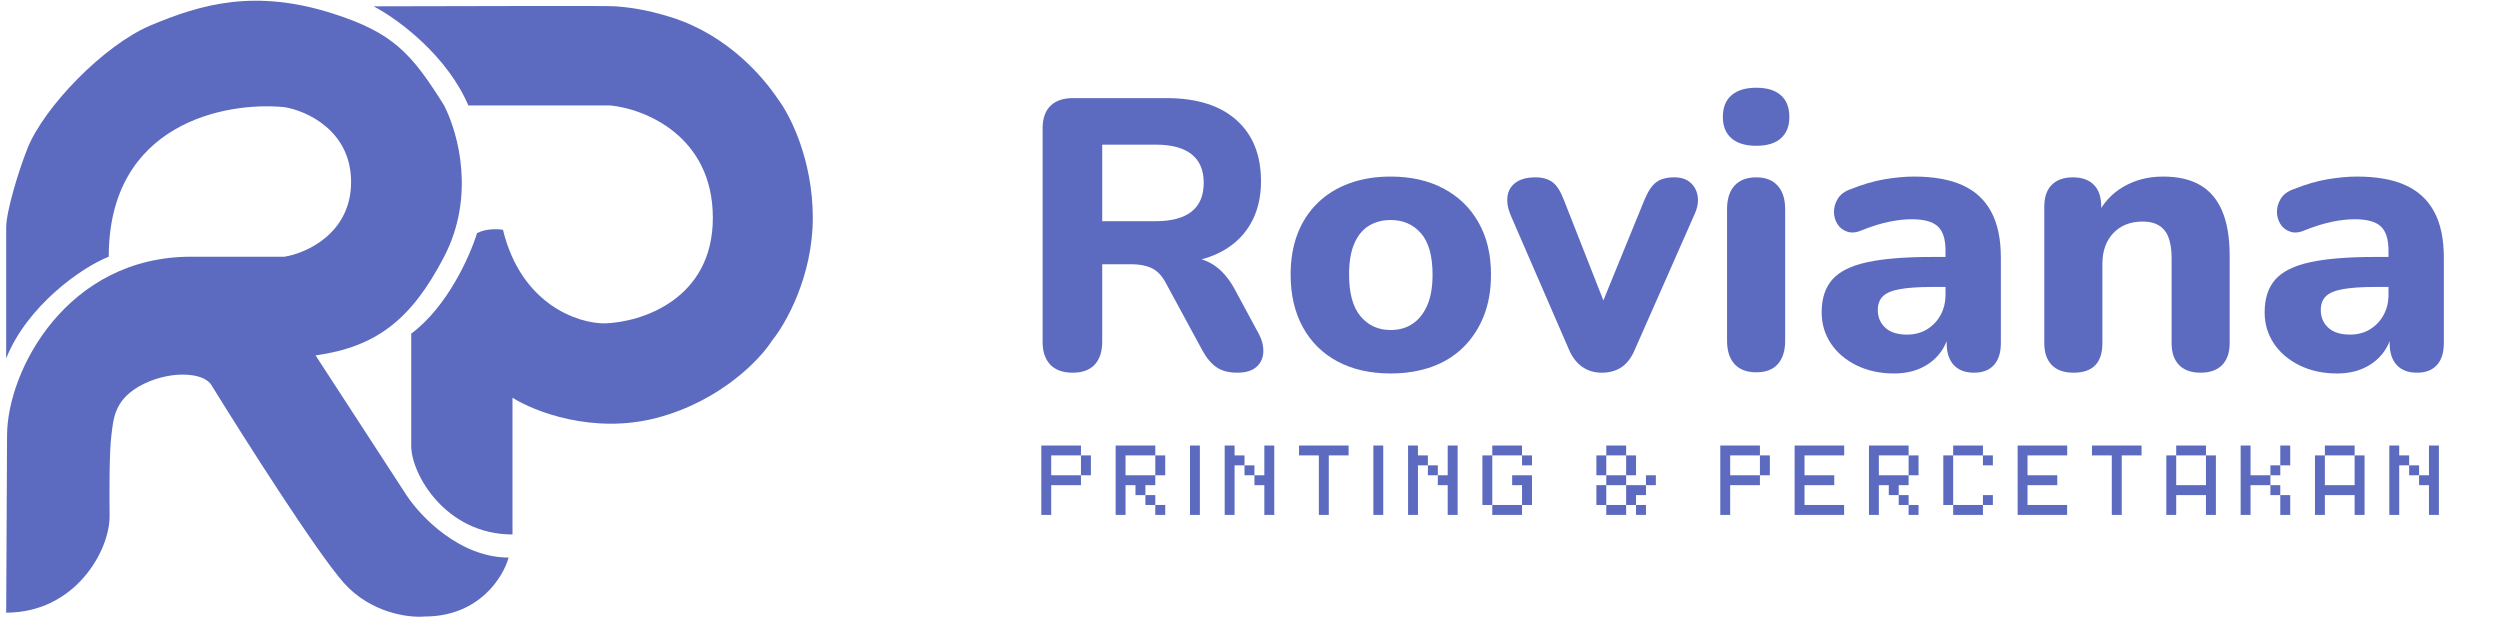
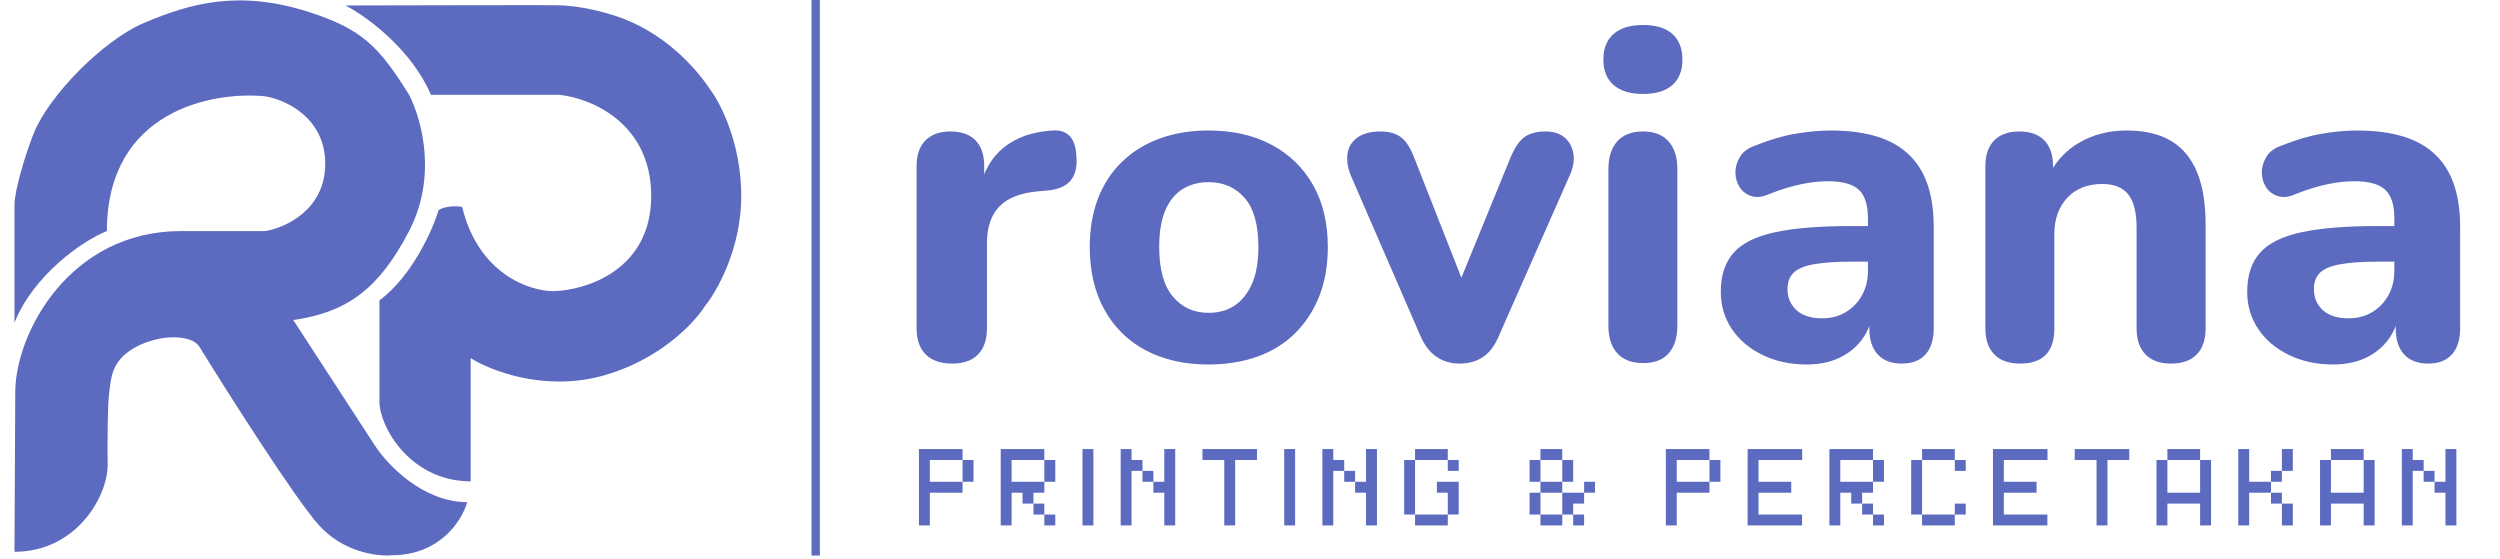
- <svg xmlns="http://www.w3.org/2000/svg" width="1080" zoomAndPan="magnify" viewBox="0 0 810 201" height="268" preserveAspectRatio="xMidYMid meet" version="1.2">
+ <svg xmlns="http://www.w3.org/2000/svg" width="1200" zoomAndPan="magnify" viewBox="0 0 900 201" height="268" preserveAspectRatio="xMidYMid meet" version="1.2">
  <defs>
-     <clipPath id="296f30d74f">
-       <path d="M 121 1 L 263.895 1 L 263.895 174 L 121 174 Z M 121 1 " />
+     <clipPath id="884f9cb2e8">
+       <path d="M 5.211 0 L 169 0 L 169 200 L 5.211 200 Z M 5.211 0 " />
    </clipPath>
-     <clipPath id="123cc7cc33">
-       <path d="M 2.004 0.074 L 165 0.074 L 165 199.867 L 2.004 199.867 Z M 2.004 0.074 " />
+     <clipPath id="c7d18b32d8">
+       <path d="M 564 33 L 564.996 33 L 564.996 34 L 564 34 Z M 564 33 " />
+     </clipPath>
+     <clipPath id="2e067a8fa8">
+       <rect x="0" width="565" y="0" height="42" />
+     </clipPath>
+     <clipPath id="5a11ac6135">
+       <rect x="0" width="579" y="0" height="189" />
+     </clipPath>
+     <clipPath id="8cc39f97e0">
+       <path d="M 292 0 L 296 0 L 296 200.004 L 292 200.004 Z M 292 0 " />
    </clipPath>
  </defs>
-   <g id="0113f88ab0">
-     <g clip-rule="nonzero" clip-path="url(#296f30d74f)">
-       <path style=" stroke:none;fill-rule:nonzero;fill:#5c6bc0;fill-opacity:1;" d="M 166.047 128.863 L 166.047 173.168 C 144.285 173.168 133.238 153.508 133.238 144.508 L 133.238 108.098 C 145.016 99.348 152.352 82.762 154.547 75.562 C 157.27 74.012 161.289 74.176 162.961 74.453 C 168.906 98.82 187.402 104.82 195.91 104.773 C 207.594 104.449 230.961 97.16 230.961 70.578 C 230.961 43.996 208.809 35.227 197.73 34.164 L 151.746 34.164 C 145.016 18.383 129.582 6.52 121.039 2.047 C 145.949 2.047 196.535 1.785 199.555 2.047 C 202.781 2.32 208.949 2.875 217.641 5.645 C 236.008 11.496 247.438 25.164 252.133 32.227 C 255.871 37.117 263.348 51.637 263.348 70.578 C 263.348 89.516 254.562 104.957 250.168 110.312 C 246.336 116.391 233.512 129.91 212.875 135.371 C 192.238 140.832 173.055 133.309 166.047 128.863 Z M 166.047 128.863 " />
+   <g id="7bb60ed4d8">
+     <path style=" stroke:none;fill-rule:nonzero;fill:#5c6bc0;fill-opacity:1;" d="M 169.441 128.93 L 169.441 173.281 C 147.656 173.281 136.598 153.602 136.598 144.59 L 136.598 108.137 C 148.387 99.379 155.734 82.773 157.934 75.566 C 160.656 74.012 164.68 74.18 166.355 74.457 C 172.305 98.852 190.824 104.855 199.34 104.812 C 211.039 104.488 234.43 97.188 234.43 70.574 C 234.43 43.961 212.254 35.184 201.164 34.121 L 155.125 34.121 C 148.387 18.32 132.938 6.445 124.383 1.965 C 149.324 1.965 199.969 1.703 202.988 1.965 C 206.219 2.242 212.395 2.797 221.098 5.566 C 239.484 11.426 250.926 25.113 255.629 32.18 C 259.371 37.078 266.855 51.613 266.855 70.574 C 266.855 89.535 258.059 104.996 253.664 110.355 C 249.824 116.441 236.984 129.977 216.324 135.441 C 195.664 140.91 176.461 133.379 169.441 128.93 Z M 169.441 128.93 " />
+     <g clip-rule="nonzero" clip-path="url(#884f9cb2e8)">
+       <path style=" stroke:none;fill-rule:nonzero;fill:#5c6bc0;fill-opacity:1;" d="M 135.051 160.531 L 105.574 115.207 C 125.227 112.434 136.598 103.703 147.266 83.188 C 157.285 63.922 152.129 43.73 147.266 34.121 C 136.598 17.07 130.656 10.547 111.191 4.32 C 86.062 -3.719 68.66 1.133 51.957 8.203 C 36.863 14.59 17.426 34.676 12.09 48.121 C 9.195 55.418 5.211 68.496 5.211 73.762 L 5.211 116.176 C 11.949 99.266 29.402 86.77 38.48 83.188 C 38.48 39.832 76.473 32.781 95.469 34.676 C 102.676 35.832 117.086 42.297 117.086 58.934 C 117.086 75.566 102.676 82.031 95.469 83.188 L 65.148 83.188 C 24.949 83.188 5.492 120.059 5.492 141.266 L 5.211 198.648 C 27.391 198.648 38.762 178.828 38.762 167.324 C 38.668 160.855 38.648 146.586 39.32 141.266 C 39.996 135.941 40.164 130.051 48.164 125.324 C 57.57 119.965 69.094 120.473 71.746 124.77 C 82.414 142.051 105.941 179.078 114.699 188.945 C 123.457 198.812 135.848 200.359 140.949 199.895 C 158.578 199.895 166.449 187.145 168.18 180.77 C 152.234 180.77 139.449 167.277 135.051 160.531 Z M 135.051 160.531 " />
    </g>
-     <g clip-rule="nonzero" clip-path="url(#123cc7cc33)">
-       <path style=" stroke:none;fill-rule:nonzero;fill:#5c6bc0;fill-opacity:1;" d="M 131.695 160.43 L 102.25 115.156 C 121.879 112.387 133.238 103.664 143.895 83.176 C 153.902 63.93 148.754 43.766 143.895 34.164 C 133.238 17.137 127.301 10.621 107.859 4.398 C 82.762 -3.633 65.379 1.215 48.695 8.273 C 33.617 14.656 14.203 34.719 8.875 48.148 C 5.984 55.438 2.004 68.5 2.004 73.762 L 2.004 116.125 C 8.734 99.234 26.168 86.754 35.234 83.176 C 35.234 39.867 73.184 32.828 92.156 34.719 C 99.355 35.871 113.75 42.332 113.75 58.945 C 113.75 75.562 99.355 82.023 92.156 83.176 L 61.871 83.176 C 21.719 83.176 2.285 120.004 2.285 141.184 L 2.004 198.504 C 24.156 198.504 35.516 178.703 35.516 167.215 C 35.422 160.754 35.402 146.5 36.074 141.184 C 36.746 135.867 36.918 129.984 44.906 125.266 C 54.301 119.91 65.812 120.418 68.461 124.711 C 79.117 141.969 102.617 178.953 111.363 188.812 C 120.113 198.668 132.488 200.211 137.582 199.75 C 155.195 199.75 163.055 187.012 164.785 180.645 C 148.855 180.645 136.09 167.168 131.695 160.43 Z M 131.695 160.43 " />
-     </g>
-     <g style="fill:#5c6bc0;fill-opacity:1;">
-       <g transform="translate(335.777, 166.8329)">
-         <path style="stroke:none" d="M 1.609 0 L 1.609 -22.484 L 14.453 -22.484 L 14.453 -19.281 L 4.812 -19.281 L 4.812 -12.844 L 14.453 -12.844 L 14.453 -9.641 L 4.812 -9.641 L 4.812 0 Z M 14.453 -12.844 L 14.453 -19.281 L 17.672 -19.281 L 17.672 -12.844 Z M 14.453 -12.844 " />
+     <g transform="matrix(1,0,0,1,328,156)">
+       <g clip-path="url(#2e067a8fa8)">
+         <g style="fill:#5c6bc0;fill-opacity:1;">
+           <g transform="translate(0.852004, 33.15593)">
+             <path style="stroke:none" d="M 1.969 0 L 1.969 -27.5 L 17.672 -27.5 L 17.672 -23.562 L 5.891 -23.562 L 5.891 -15.719 L 17.672 -15.719 L 17.672 -11.781 L 5.891 -11.781 L 5.891 0 Z M 17.672 -15.719 L 17.672 -23.562 L 21.609 -23.562 L 21.609 -15.719 Z M 17.672 -15.719 " />
+           </g>
+         </g>
+         <g style="fill:#5c6bc0;fill-opacity:1;">
+           <g transform="translate(30.29074, 33.15593)">
+             <path style="stroke:none" d="M 1.969 0 L 1.969 -27.5 L 17.672 -27.5 L 17.672 -23.562 L 5.891 -23.562 L 5.891 -15.719 L 17.672 -15.719 L 17.672 -11.781 L 13.75 -11.781 L 13.75 -7.859 L 9.828 -7.859 L 9.828 -11.781 L 5.891 -11.781 L 5.891 0 Z M 13.75 -3.922 L 13.75 -7.859 L 17.672 -7.859 L 17.672 -3.922 Z M 17.672 0 L 17.672 -3.922 L 21.609 -3.922 L 21.609 0 Z M 17.672 -15.719 L 17.672 -23.562 L 21.609 -23.562 L 21.609 -15.719 Z M 17.672 -15.719 " />
+           </g>
+         </g>
+         <g style="fill:#5c6bc0;fill-opacity:1;">
+           <g transform="translate(59.72948, 33.15593)">
+             <path style="stroke:none" d="M 1.969 0 L 1.969 -27.5 L 5.891 -27.5 L 5.891 0 Z M 1.969 0 " />
+           </g>
+         </g>
+         <g style="fill:#5c6bc0;fill-opacity:1;">
+           <g transform="translate(73.47116, 33.15593)">
+             <path style="stroke:none" d="M 17.672 0 L 17.672 -11.781 L 13.75 -11.781 L 13.75 -15.719 L 17.672 -15.719 L 17.672 -27.5 L 21.609 -27.5 L 21.609 0 Z M 1.969 0 L 1.969 -27.5 L 5.891 -27.5 L 5.891 -23.562 L 9.828 -23.562 L 9.828 -19.641 L 5.891 -19.641 L 5.891 0 Z M 9.828 -15.719 L 9.828 -19.641 L 13.75 -19.641 L 13.75 -15.719 Z M 9.828 -15.719 " />
+           </g>
+         </g>
+         <g style="fill:#5c6bc0;fill-opacity:1;">
+           <g transform="translate(102.9099, 33.15593)">
+             <path style="stroke:none" d="M 9.828 0 L 9.828 -23.562 L 1.969 -23.562 L 1.969 -27.5 L 21.609 -27.5 L 21.609 -23.562 L 13.75 -23.562 L 13.75 0 Z M 9.828 0 " />
+           </g>
+         </g>
+         <g style="fill:#5c6bc0;fill-opacity:1;">
+           <g transform="translate(132.3486, 33.15593)">
+             <path style="stroke:none" d="M 1.969 0 L 1.969 -27.5 L 5.891 -27.5 L 5.891 0 Z M 1.969 0 " />
+           </g>
+         </g>
+         <g style="fill:#5c6bc0;fill-opacity:1;">
+           <g transform="translate(146.0903, 33.15593)">
+             <path style="stroke:none" d="M 17.672 0 L 17.672 -11.781 L 13.75 -11.781 L 13.75 -15.719 L 17.672 -15.719 L 17.672 -27.5 L 21.609 -27.5 L 21.609 0 Z M 1.969 0 L 1.969 -27.5 L 5.891 -27.5 L 5.891 -23.562 L 9.828 -23.562 L 9.828 -19.641 L 5.891 -19.641 L 5.891 0 Z M 9.828 -15.719 L 9.828 -19.641 L 13.75 -19.641 L 13.75 -15.719 Z M 9.828 -15.719 " />
+           </g>
+         </g>
+         <g style="fill:#5c6bc0;fill-opacity:1;">
+           <g transform="translate(175.529, 33.15593)">
+             <path style="stroke:none" d="M 17.672 -3.922 L 17.672 0 L 5.891 0 L 5.891 -3.922 Z M 1.969 -3.922 L 1.969 -23.562 L 5.891 -23.562 L 5.891 -3.922 Z M 5.891 -23.562 L 5.891 -27.5 L 17.672 -27.5 L 17.672 -23.562 Z M 13.75 -11.781 L 13.75 -15.719 L 21.609 -15.719 L 21.609 -3.922 L 17.672 -3.922 L 17.672 -11.781 Z M 17.672 -19.641 L 17.672 -23.562 L 21.609 -23.562 L 21.609 -19.641 Z M 17.672 -19.641 " />
+           </g>
+         </g>
+         <g style="fill:#5c6bc0;fill-opacity:1;">
+           <g transform="translate(204.9678, 33.15593)">
+             <path style="stroke:none" d="" />
+           </g>
+         </g>
+         <g style="fill:#5c6bc0;fill-opacity:1;">
+           <g transform="translate(220.6716, 33.15593)">
+             <path style="stroke:none" d="M 13.75 -3.922 L 13.75 0 L 5.891 0 L 5.891 -3.922 Z M 1.969 -3.922 L 1.969 -11.781 L 5.891 -11.781 L 5.891 -3.922 Z M 1.969 -15.719 L 1.969 -23.562 L 5.891 -23.562 L 5.891 -15.719 Z M 5.891 -11.781 L 5.891 -15.719 L 13.75 -15.719 L 13.75 -11.781 Z M 5.891 -23.562 L 5.891 -27.5 L 13.75 -27.5 L 13.75 -23.562 Z M 13.75 -3.922 L 13.75 -11.781 L 21.609 -11.781 L 21.609 -7.859 L 17.672 -7.859 L 17.672 -3.922 Z M 13.75 -15.719 L 13.75 -23.562 L 17.672 -23.562 L 17.672 -15.719 Z M 17.672 0 L 17.672 -3.922 L 21.609 -3.922 L 21.609 0 Z M 21.609 -11.781 L 21.609 -15.719 L 25.531 -15.719 L 25.531 -11.781 Z M 21.609 -11.781 " />
+           </g>
+         </g>
+         <g style="fill:#5c6bc0;fill-opacity:1;">
+           <g transform="translate(254.0346, 33.15593)">
+             <path style="stroke:none" d="" />
+           </g>
+         </g>
+         <g style="fill:#5c6bc0;fill-opacity:1;">
+           <g transform="translate(269.7384, 33.15593)">
+             <path style="stroke:none" d="M 1.969 0 L 1.969 -27.5 L 17.672 -27.5 L 17.672 -23.562 L 5.891 -23.562 L 5.891 -15.719 L 17.672 -15.719 L 17.672 -11.781 L 5.891 -11.781 L 5.891 0 Z M 17.672 -15.719 L 17.672 -23.562 L 21.609 -23.562 L 21.609 -15.719 Z M 17.672 -15.719 " />
+           </g>
+         </g>
+         <g style="fill:#5c6bc0;fill-opacity:1;">
+           <g transform="translate(299.1772, 33.15593)">
+             <path style="stroke:none" d="M 1.969 0 L 1.969 -27.5 L 21.609 -27.5 L 21.609 -23.562 L 5.891 -23.562 L 5.891 -15.719 L 17.672 -15.719 L 17.672 -11.781 L 5.891 -11.781 L 5.891 -3.922 L 21.562 -3.922 L 21.562 0 Z M 1.969 0 " />
+           </g>
+         </g>
+         <g style="fill:#5c6bc0;fill-opacity:1;">
+           <g transform="translate(328.6159, 33.15593)">
+             <path style="stroke:none" d="M 1.969 0 L 1.969 -27.5 L 17.672 -27.5 L 17.672 -23.562 L 5.891 -23.562 L 5.891 -15.719 L 17.672 -15.719 L 17.672 -11.781 L 13.75 -11.781 L 13.75 -7.859 L 9.828 -7.859 L 9.828 -11.781 L 5.891 -11.781 L 5.891 0 Z M 13.75 -3.922 L 13.75 -7.859 L 17.672 -7.859 L 17.672 -3.922 Z M 17.672 0 L 17.672 -3.922 L 21.609 -3.922 L 21.609 0 Z M 17.672 -15.719 L 17.672 -23.562 L 21.609 -23.562 L 21.609 -15.719 Z M 17.672 -15.719 " />
+           </g>
+         </g>
+         <g style="fill:#5c6bc0;fill-opacity:1;">
+           <g transform="translate(358.0546, 33.15593)">
+             <path style="stroke:none" d="M 1.969 -3.922 L 1.969 -23.562 L 5.891 -23.562 L 5.891 -3.922 Z M 5.891 0 L 5.891 -3.922 L 17.672 -3.922 L 17.672 0 Z M 5.891 -23.562 L 5.891 -27.5 L 17.672 -27.5 L 17.672 -23.562 Z M 17.672 -3.922 L 17.672 -7.859 L 21.609 -7.859 L 21.609 -3.922 Z M 17.672 -19.641 L 17.672 -23.562 L 21.609 -23.562 L 21.609 -19.641 Z M 17.672 -19.641 " />
+           </g>
+         </g>
+         <g style="fill:#5c6bc0;fill-opacity:1;">
+           <g transform="translate(387.4934, 33.15593)">
+             <path style="stroke:none" d="M 1.969 0 L 1.969 -27.5 L 21.609 -27.5 L 21.609 -23.562 L 5.891 -23.562 L 5.891 -15.719 L 17.672 -15.719 L 17.672 -11.781 L 5.891 -11.781 L 5.891 -3.922 L 21.562 -3.922 L 21.562 0 Z M 1.969 0 " />
+           </g>
+         </g>
+         <g style="fill:#5c6bc0;fill-opacity:1;">
+           <g transform="translate(416.9321, 33.15593)">
+             <path style="stroke:none" d="M 9.828 0 L 9.828 -23.562 L 1.969 -23.562 L 1.969 -27.5 L 21.609 -27.5 L 21.609 -23.562 L 13.75 -23.562 L 13.75 0 Z M 9.828 0 " />
+           </g>
+         </g>
+         <g style="fill:#5c6bc0;fill-opacity:1;">
+           <g transform="translate(446.3709, 33.15593)">
+             <path style="stroke:none" d="M 1.969 0 L 1.969 -23.562 L 5.891 -23.562 L 5.891 -11.781 L 17.672 -11.781 L 17.672 -23.562 L 21.609 -23.562 L 21.609 0 L 17.672 0 L 17.672 -7.859 L 5.891 -7.859 L 5.891 0 Z M 5.891 -23.562 L 5.891 -27.5 L 17.672 -27.5 L 17.672 -23.562 Z M 5.891 -23.562 " />
+           </g>
+         </g>
+         <g style="fill:#5c6bc0;fill-opacity:1;">
+           <g transform="translate(475.8096, 33.15593)">
+             <path style="stroke:none" d="M 1.969 0 L 1.969 -27.5 L 5.891 -27.5 L 5.891 -15.719 L 13.75 -15.719 L 13.75 -11.781 L 5.891 -11.781 L 5.891 0 Z M 13.75 -7.859 L 13.75 -11.781 L 17.672 -11.781 L 17.672 -7.859 Z M 13.75 -15.719 L 13.75 -19.641 L 17.672 -19.641 L 17.672 -15.719 Z M 17.672 0 L 17.672 -7.859 L 21.609 -7.859 L 21.609 0 Z M 17.672 -19.641 L 17.672 -27.5 L 21.609 -27.5 L 21.609 -19.641 Z M 17.672 -19.641 " />
+           </g>
+         </g>
+         <g style="fill:#5c6bc0;fill-opacity:1;">
+           <g transform="translate(505.2483, 33.15593)">
+             <path style="stroke:none" d="M 1.969 0 L 1.969 -23.562 L 5.891 -23.562 L 5.891 -11.781 L 17.672 -11.781 L 17.672 -23.562 L 21.609 -23.562 L 21.609 0 L 17.672 0 L 17.672 -7.859 L 5.891 -7.859 L 5.891 0 Z M 5.891 -23.562 L 5.891 -27.5 L 17.672 -27.5 L 17.672 -23.562 Z M 5.891 -23.562 " />
+           </g>
+         </g>
+         <g style="fill:#5c6bc0;fill-opacity:1;">
+           <g transform="translate(534.6871, 33.15593)">
+             <path style="stroke:none" d="M 17.672 0 L 17.672 -11.781 L 13.75 -11.781 L 13.75 -15.719 L 17.672 -15.719 L 17.672 -27.5 L 21.609 -27.5 L 21.609 0 Z M 1.969 0 L 1.969 -27.5 L 5.891 -27.5 L 5.891 -23.562 L 9.828 -23.562 L 9.828 -19.641 L 5.891 -19.641 L 5.891 0 Z M 9.828 -15.719 L 9.828 -19.641 L 13.75 -19.641 L 13.75 -15.719 Z M 9.828 -15.719 " />
+           </g>
+         </g>
+         <g clip-rule="nonzero" clip-path="url(#c7d18b32d8)">
+           <g style="fill:#5c6bc0;fill-opacity:1;">
+             <g transform="translate(564.1534, 33.15593)">
+               <path style="stroke:none" d="" />
+             </g>
+           </g>
+         </g>
      </g>
    </g>
-     <g style="fill:#5c6bc0;fill-opacity:1;">
-       <g transform="translate(359.8621, 166.8329)">
-         <path style="stroke:none" d="M 1.609 0 L 1.609 -22.484 L 14.453 -22.484 L 14.453 -19.281 L 4.812 -19.281 L 4.812 -12.844 L 14.453 -12.844 L 14.453 -9.641 L 11.25 -9.641 L 11.25 -6.422 L 8.031 -6.422 L 8.031 -9.641 L 4.812 -9.641 L 4.812 0 Z M 11.25 -3.219 L 11.25 -6.422 L 14.453 -6.422 L 14.453 -3.219 Z M 14.453 0 L 14.453 -3.219 L 17.672 -3.219 L 17.672 0 Z M 14.453 -12.844 L 14.453 -19.281 L 17.672 -19.281 L 17.672 -12.844 Z M 14.453 -12.844 " />
+     <g transform="matrix(1,0,0,1,318,-0.00000000000000443)">
+       <g clip-path="url(#5a11ac6135)">
+         <g style="fill:#5c6bc0;fill-opacity:1;">
+           <g transform="translate(2.425305, 129.4041)">
+             <path style="stroke:none" d="M 22.375 1.484 C 18.207 1.484 15.023 0.391 12.828 -1.797 C 10.641 -3.992 9.547 -7.125 9.547 -11.188 L 9.547 -69.578 C 9.547 -73.641 10.613 -76.738 12.75 -78.875 C 14.883 -81.008 17.875 -82.078 21.719 -82.078 C 25.664 -82.078 28.68 -81.008 30.766 -78.875 C 32.848 -76.738 33.891 -73.641 33.891 -69.578 L 33.891 -61.031 L 32.234 -61.031 C 33.555 -67.613 36.461 -72.711 40.953 -76.328 C 45.453 -79.941 51.266 -81.973 58.391 -82.422 C 61.141 -82.641 63.254 -81.953 64.734 -80.359 C 66.211 -78.766 67.004 -76.16 67.109 -72.547 C 67.328 -69.141 66.641 -66.445 65.047 -64.469 C 63.461 -62.5 60.805 -61.297 57.078 -60.859 L 53.297 -60.531 C 47.047 -59.988 42.41 -58.18 39.391 -55.109 C 36.379 -52.035 34.875 -47.594 34.875 -41.781 L 34.875 -11.188 C 34.875 -7.125 33.801 -3.992 31.656 -1.797 C 29.52 0.391 26.426 1.484 22.375 1.484 Z M 22.375 1.484 " />
+           </g>
+         </g>
+         <g style="fill:#5c6bc0;fill-opacity:1;">
+           <g transform="translate(68.71894, 129.4041)">
+             <path style="stroke:none" d="M 48.359 1.812 C 39.703 1.812 32.164 0.113 25.75 -3.281 C 19.332 -6.688 14.367 -11.566 10.859 -17.922 C 7.348 -24.285 5.594 -31.801 5.594 -40.469 C 5.594 -46.938 6.578 -52.75 8.547 -57.906 C 10.523 -63.062 13.406 -67.473 17.188 -71.141 C 20.969 -74.816 25.488 -77.613 30.75 -79.531 C 36.02 -81.457 41.891 -82.422 48.359 -82.422 C 57.023 -82.422 64.566 -80.719 70.984 -77.312 C 77.398 -73.914 82.391 -69.094 85.953 -62.844 C 89.516 -56.594 91.297 -49.133 91.297 -40.469 C 91.297 -33.883 90.281 -28.016 88.25 -22.859 C 86.227 -17.711 83.352 -13.273 79.625 -9.547 C 75.895 -5.816 71.367 -2.988 66.047 -1.062 C 60.723 0.852 54.828 1.812 48.359 1.812 Z M 48.359 -16.781 C 51.984 -16.781 55.109 -17.656 57.734 -19.406 C 60.367 -21.164 62.453 -23.77 63.984 -27.219 C 65.523 -30.676 66.297 -35.094 66.297 -40.469 C 66.297 -48.469 64.648 -54.359 61.359 -58.141 C 58.066 -61.93 53.734 -63.828 48.359 -63.828 C 44.848 -63.828 41.75 -63.004 39.062 -61.359 C 36.375 -59.711 34.289 -57.16 32.812 -53.703 C 31.332 -50.254 30.594 -45.844 30.594 -40.469 C 30.594 -32.457 32.238 -26.504 35.531 -22.609 C 38.82 -18.723 43.098 -16.781 48.359 -16.781 Z M 48.359 -16.781 " />
+           </g>
+         </g>
+         <g style="fill:#5c6bc0;fill-opacity:1;">
+           <g transform="translate(163.6357, 129.4041)">
+             <path style="stroke:none" d="M 43.75 1.484 C 40.57 1.484 37.773 0.633 35.359 -1.062 C 32.953 -2.77 31.035 -5.32 29.609 -8.719 L 4.766 -65.969 C 3.566 -68.812 3.129 -71.469 3.453 -73.938 C 3.785 -76.406 4.961 -78.379 6.984 -79.859 C 9.016 -81.336 11.844 -82.078 15.469 -82.078 C 18.426 -82.078 20.836 -81.391 22.703 -80.016 C 24.566 -78.648 26.211 -76.051 27.641 -72.219 L 47.047 -22.859 L 41.781 -22.859 L 62.016 -72.375 C 63.547 -76.102 65.242 -78.648 67.109 -80.016 C 68.973 -81.391 71.551 -82.078 74.844 -82.078 C 77.695 -82.078 79.973 -81.336 81.672 -79.859 C 83.367 -78.379 84.41 -76.43 84.797 -74.016 C 85.18 -71.609 84.719 -68.977 83.406 -66.125 L 58.062 -8.719 C 56.645 -5.207 54.754 -2.629 52.391 -0.984 C 50.035 0.66 47.156 1.484 43.75 1.484 Z M 43.75 1.484 " />
+           </g>
+         </g>
+         <g style="fill:#5c6bc0;fill-opacity:1;">
+           <g transform="translate(251.4789, 129.4041)">
+             <path style="stroke:none" d="M 22.047 1.312 C 17.984 1.312 14.883 0.133 12.75 -2.219 C 10.613 -4.57 9.547 -7.891 9.547 -12.172 L 9.547 -68.438 C 9.547 -72.82 10.613 -76.191 12.75 -78.547 C 14.883 -80.898 17.984 -82.078 22.047 -82.078 C 25.992 -82.078 29.035 -80.898 31.172 -78.547 C 33.305 -76.191 34.375 -72.82 34.375 -68.438 L 34.375 -12.172 C 34.375 -7.891 33.332 -4.57 31.25 -2.219 C 29.164 0.133 26.098 1.312 22.047 1.312 Z M 22.047 -95.578 C 17.441 -95.578 13.906 -96.645 11.438 -98.781 C 8.969 -100.914 7.734 -103.957 7.734 -107.906 C 7.734 -111.969 8.969 -115.066 11.438 -117.203 C 13.906 -119.336 17.441 -120.406 22.047 -120.406 C 26.648 -120.406 30.156 -119.336 32.562 -117.203 C 34.977 -115.066 36.188 -111.969 36.188 -107.906 C 36.188 -103.957 34.977 -100.914 32.562 -98.781 C 30.156 -96.645 26.648 -95.578 22.047 -95.578 Z M 22.047 -95.578 " />
+           </g>
+         </g>
+         <g style="fill:#5c6bc0;fill-opacity:1;">
+           <g transform="translate(295.5651, 129.4041)">
+             <path style="stroke:none" d="M 36.844 1.812 C 30.926 1.812 25.609 0.66 20.891 -1.641 C 16.172 -3.941 12.492 -7.066 9.859 -11.016 C 7.234 -14.961 5.922 -19.406 5.922 -24.344 C 5.922 -30.27 7.457 -34.957 10.531 -38.406 C 13.602 -41.863 18.594 -44.332 25.5 -45.812 C 32.406 -47.289 41.562 -48.031 52.969 -48.031 L 61.688 -48.031 L 61.688 -35.203 L 53.141 -35.203 C 47.547 -35.203 43.02 -34.898 39.562 -34.297 C 36.102 -33.691 33.633 -32.676 32.156 -31.25 C 30.676 -29.82 29.938 -27.848 29.938 -25.328 C 29.938 -22.266 31.004 -19.742 33.141 -17.766 C 35.285 -15.797 38.383 -14.812 42.438 -14.812 C 45.625 -14.812 48.445 -15.551 50.906 -17.031 C 53.375 -18.508 55.32 -20.535 56.75 -23.109 C 58.176 -25.691 58.891 -28.625 58.891 -31.906 L 58.891 -50.828 C 58.891 -55.648 57.789 -59.078 55.594 -61.109 C 53.406 -63.141 49.68 -64.156 44.422 -64.156 C 41.453 -64.156 38.238 -63.797 34.781 -63.078 C 31.332 -62.367 27.523 -61.191 23.359 -59.547 C 20.941 -58.453 18.801 -58.207 16.938 -58.812 C 15.07 -59.414 13.645 -60.508 12.656 -62.094 C 11.676 -63.688 11.188 -65.441 11.188 -67.359 C 11.188 -69.273 11.734 -71.141 12.828 -72.953 C 13.922 -74.766 15.734 -76.109 18.266 -76.984 C 23.41 -79.066 28.258 -80.492 32.812 -81.266 C 37.363 -82.035 41.562 -82.422 45.406 -82.422 C 53.844 -82.422 60.773 -81.188 66.203 -78.719 C 71.641 -76.25 75.727 -72.461 78.469 -67.359 C 81.207 -62.266 82.578 -55.711 82.578 -47.703 L 82.578 -11.188 C 82.578 -7.125 81.586 -3.992 79.609 -1.797 C 77.641 0.391 74.789 1.484 71.062 1.484 C 67.332 1.484 64.453 0.391 62.422 -1.797 C 60.398 -3.992 59.391 -7.125 59.391 -11.188 L 59.391 -17.266 L 60.531 -16.281 C 59.875 -12.551 58.477 -9.344 56.344 -6.656 C 54.207 -3.969 51.492 -1.883 48.203 -0.406 C 44.91 1.07 41.125 1.812 36.844 1.812 Z M 36.844 1.812 " />
+           </g>
+         </g>
+         <g style="fill:#5c6bc0;fill-opacity:1;">
+           <g transform="translate(387.1918, 129.4041)">
+             <path style="stroke:none" d="M 22.047 1.484 C 17.984 1.484 14.883 0.391 12.75 -1.797 C 10.613 -3.992 9.547 -7.125 9.547 -11.188 L 9.547 -69.578 C 9.547 -73.641 10.613 -76.738 12.75 -78.875 C 14.883 -81.008 17.875 -82.078 21.719 -82.078 C 25.664 -82.078 28.68 -81.008 30.766 -78.875 C 32.848 -76.738 33.891 -73.641 33.891 -69.578 L 33.891 -60.203 L 32.078 -65.641 C 34.598 -71.016 38.352 -75.156 43.344 -78.062 C 48.332 -80.969 54.008 -82.422 60.375 -82.422 C 66.844 -82.422 72.16 -81.188 76.328 -78.719 C 80.492 -76.25 83.617 -72.52 85.703 -67.531 C 87.785 -62.539 88.828 -56.207 88.828 -48.531 L 88.828 -11.188 C 88.828 -7.125 87.758 -3.992 85.625 -1.797 C 83.488 0.391 80.391 1.484 76.328 1.484 C 72.379 1.484 69.332 0.391 67.188 -1.797 C 65.051 -3.992 63.984 -7.125 63.984 -11.188 L 63.984 -47.375 C 63.984 -52.969 62.969 -57 60.938 -59.469 C 58.914 -61.938 55.82 -63.172 51.656 -63.172 C 46.383 -63.172 42.188 -61.523 39.062 -58.234 C 35.938 -54.941 34.375 -50.555 34.375 -45.078 L 34.375 -11.188 C 34.375 -2.738 30.266 1.484 22.047 1.484 Z M 22.047 1.484 " />
+           </g>
+         </g>
+         <g style="fill:#5c6bc0;fill-opacity:1;">
+           <g transform="translate(485.0696, 129.4041)">
+             <path style="stroke:none" d="M 36.844 1.812 C 30.926 1.812 25.609 0.66 20.891 -1.641 C 16.172 -3.941 12.492 -7.066 9.859 -11.016 C 7.234 -14.961 5.922 -19.406 5.922 -24.344 C 5.922 -30.27 7.457 -34.957 10.531 -38.406 C 13.602 -41.863 18.594 -44.332 25.5 -45.812 C 32.406 -47.289 41.562 -48.031 52.969 -48.031 L 61.688 -48.031 L 61.688 -35.203 L 53.141 -35.203 C 47.547 -35.203 43.02 -34.898 39.562 -34.297 C 36.102 -33.691 33.633 -32.676 32.156 -31.25 C 30.676 -29.82 29.938 -27.848 29.938 -25.328 C 29.938 -22.266 31.004 -19.742 33.141 -17.766 C 35.285 -15.797 38.383 -14.812 42.438 -14.812 C 45.625 -14.812 48.445 -15.551 50.906 -17.031 C 53.375 -18.508 55.32 -20.535 56.75 -23.109 C 58.176 -25.691 58.891 -28.625 58.891 -31.906 L 58.891 -50.828 C 58.891 -55.648 57.789 -59.078 55.594 -61.109 C 53.406 -63.141 49.68 -64.156 44.422 -64.156 C 41.453 -64.156 38.238 -63.797 34.781 -63.078 C 31.332 -62.367 27.523 -61.191 23.359 -59.547 C 20.941 -58.453 18.801 -58.207 16.938 -58.812 C 15.07 -59.414 13.645 -60.508 12.656 -62.094 C 11.676 -63.688 11.188 -65.441 11.188 -67.359 C 11.188 -69.273 11.734 -71.141 12.828 -72.953 C 13.922 -74.766 15.734 -76.109 18.266 -76.984 C 23.41 -79.066 28.258 -80.492 32.812 -81.266 C 37.363 -82.035 41.562 -82.422 45.406 -82.422 C 53.844 -82.422 60.773 -81.188 66.203 -78.719 C 71.641 -76.25 75.727 -72.461 78.469 -67.359 C 81.207 -62.266 82.578 -55.711 82.578 -47.703 L 82.578 -11.188 C 82.578 -7.125 81.586 -3.992 79.609 -1.797 C 77.641 0.391 74.789 1.484 71.062 1.484 C 67.332 1.484 64.453 0.391 62.422 -1.797 C 60.398 -3.992 59.391 -7.125 59.391 -11.188 L 59.391 -17.266 L 60.531 -16.281 C 59.875 -12.551 58.477 -9.344 56.344 -6.656 C 54.207 -3.969 51.492 -1.883 48.203 -0.406 C 44.91 1.07 41.125 1.812 36.844 1.812 Z M 36.844 1.812 " />
+           </g>
+         </g>
+         <g style="fill:#5c6bc0;fill-opacity:1;">
+           <g transform="translate(576.7079, 129.4041)">
+             <path style="stroke:none" d="" />
+           </g>
+         </g>
      </g>
    </g>
-     <g style="fill:#5c6bc0;fill-opacity:1;">
-       <g transform="translate(383.9473, 166.8329)">
-         <path style="stroke:none" d="M 1.609 0 L 1.609 -22.484 L 4.812 -22.484 L 4.812 0 Z M 1.609 0 " />
-       </g>
-     </g>
-     <g style="fill:#5c6bc0;fill-opacity:1;">
-       <g transform="translate(395.19, 166.8329)">
-         <path style="stroke:none" d="M 14.453 0 L 14.453 -9.641 L 11.25 -9.641 L 11.25 -12.844 L 14.453 -12.844 L 14.453 -22.484 L 17.672 -22.484 L 17.672 0 Z M 1.609 0 L 1.609 -22.484 L 4.812 -22.484 L 4.812 -19.281 L 8.031 -19.281 L 8.031 -16.062 L 4.812 -16.062 L 4.812 0 Z M 8.031 -12.844 L 8.031 -16.062 L 11.25 -16.062 L 11.25 -12.844 Z M 8.031 -12.844 " />
-       </g>
-     </g>
-     <g style="fill:#5c6bc0;fill-opacity:1;">
-       <g transform="translate(419.2751, 166.8329)">
-         <path style="stroke:none" d="M 8.031 0 L 8.031 -19.281 L 1.609 -19.281 L 1.609 -22.484 L 17.672 -22.484 L 17.672 -19.281 L 11.25 -19.281 L 11.25 0 Z M 8.031 0 " />
-       </g>
-     </g>
-     <g style="fill:#5c6bc0;fill-opacity:1;">
-       <g transform="translate(443.3603, 166.8329)">
-         <path style="stroke:none" d="M 1.609 0 L 1.609 -22.484 L 4.812 -22.484 L 4.812 0 Z M 1.609 0 " />
-       </g>
-     </g>
-     <g style="fill:#5c6bc0;fill-opacity:1;">
-       <g transform="translate(454.603, 166.8329)">
-         <path style="stroke:none" d="M 14.453 0 L 14.453 -9.641 L 11.25 -9.641 L 11.25 -12.844 L 14.453 -12.844 L 14.453 -22.484 L 17.672 -22.484 L 17.672 0 Z M 1.609 0 L 1.609 -22.484 L 4.812 -22.484 L 4.812 -19.281 L 8.031 -19.281 L 8.031 -16.062 L 4.812 -16.062 L 4.812 0 Z M 8.031 -12.844 L 8.031 -16.062 L 11.25 -16.062 L 11.25 -12.844 Z M 8.031 -12.844 " />
-       </g>
-     </g>
-     <g style="fill:#5c6bc0;fill-opacity:1;">
-       <g transform="translate(478.6881, 166.8329)">
-         <path style="stroke:none" d="M 14.453 -3.219 L 14.453 0 L 4.812 0 L 4.812 -3.219 Z M 1.609 -3.219 L 1.609 -19.281 L 4.812 -19.281 L 4.812 -3.219 Z M 4.812 -19.281 L 4.812 -22.484 L 14.453 -22.484 L 14.453 -19.281 Z M 11.25 -9.641 L 11.25 -12.844 L 17.672 -12.844 L 17.672 -3.219 L 14.453 -3.219 L 14.453 -9.641 Z M 14.453 -16.062 L 14.453 -19.281 L 17.672 -19.281 L 17.672 -16.062 Z M 14.453 -16.062 " />
-       </g>
-     </g>
-     <g style="fill:#5c6bc0;fill-opacity:1;">
-       <g transform="translate(502.7733, 166.8329)">
-         <path style="stroke:none" d="" />
-       </g>
-     </g>
-     <g style="fill:#5c6bc0;fill-opacity:1;">
-       <g transform="translate(515.6213, 166.8329)">
-         <path style="stroke:none" d="M 11.25 -3.219 L 11.25 0 L 4.812 0 L 4.812 -3.219 Z M 1.609 -3.219 L 1.609 -9.641 L 4.812 -9.641 L 4.812 -3.219 Z M 1.609 -12.844 L 1.609 -19.281 L 4.812 -19.281 L 4.812 -12.844 Z M 4.812 -9.641 L 4.812 -12.844 L 11.25 -12.844 L 11.25 -9.641 Z M 4.812 -19.281 L 4.812 -22.484 L 11.25 -22.484 L 11.25 -19.281 Z M 11.25 -3.219 L 11.25 -9.641 L 17.672 -9.641 L 17.672 -6.422 L 14.453 -6.422 L 14.453 -3.219 Z M 11.25 -12.844 L 11.25 -19.281 L 14.453 -19.281 L 14.453 -12.844 Z M 14.453 0 L 14.453 -3.219 L 17.672 -3.219 L 17.672 0 Z M 17.672 -9.641 L 17.672 -12.844 L 20.875 -12.844 L 20.875 -9.641 Z M 17.672 -9.641 " />
-       </g>
-     </g>
-     <g style="fill:#5c6bc0;fill-opacity:1;">
-       <g transform="translate(542.9171, 166.8329)">
-         <path style="stroke:none" d="" />
-       </g>
-     </g>
-     <g style="fill:#5c6bc0;fill-opacity:1;">
-       <g transform="translate(555.765, 166.8329)">
-         <path style="stroke:none" d="M 1.609 0 L 1.609 -22.484 L 14.453 -22.484 L 14.453 -19.281 L 4.812 -19.281 L 4.812 -12.844 L 14.453 -12.844 L 14.453 -9.641 L 4.812 -9.641 L 4.812 0 Z M 14.453 -12.844 L 14.453 -19.281 L 17.672 -19.281 L 17.672 -12.844 Z M 14.453 -12.844 " />
-       </g>
-     </g>
-     <g style="fill:#5c6bc0;fill-opacity:1;">
-       <g transform="translate(579.8502, 166.8329)">
-         <path style="stroke:none" d="M 1.609 0 L 1.609 -22.484 L 17.672 -22.484 L 17.672 -19.281 L 4.812 -19.281 L 4.812 -12.844 L 14.453 -12.844 L 14.453 -9.641 L 4.812 -9.641 L 4.812 -3.219 L 17.641 -3.219 L 17.641 0 Z M 1.609 0 " />
-       </g>
-     </g>
-     <g style="fill:#5c6bc0;fill-opacity:1;">
-       <g transform="translate(603.9354, 166.8329)">
-         <path style="stroke:none" d="M 1.609 0 L 1.609 -22.484 L 14.453 -22.484 L 14.453 -19.281 L 4.812 -19.281 L 4.812 -12.844 L 14.453 -12.844 L 14.453 -9.641 L 11.25 -9.641 L 11.25 -6.422 L 8.031 -6.422 L 8.031 -9.641 L 4.812 -9.641 L 4.812 0 Z M 11.25 -3.219 L 11.25 -6.422 L 14.453 -6.422 L 14.453 -3.219 Z M 14.453 0 L 14.453 -3.219 L 17.672 -3.219 L 17.672 0 Z M 14.453 -12.844 L 14.453 -19.281 L 17.672 -19.281 L 17.672 -12.844 Z M 14.453 -12.844 " />
-       </g>
-     </g>
-     <g style="fill:#5c6bc0;fill-opacity:1;">
-       <g transform="translate(628.0205, 166.8329)">
-         <path style="stroke:none" d="M 1.609 -3.219 L 1.609 -19.281 L 4.812 -19.281 L 4.812 -3.219 Z M 4.812 0 L 4.812 -3.219 L 14.453 -3.219 L 14.453 0 Z M 4.812 -19.281 L 4.812 -22.484 L 14.453 -22.484 L 14.453 -19.281 Z M 14.453 -3.219 L 14.453 -6.422 L 17.672 -6.422 L 17.672 -3.219 Z M 14.453 -16.062 L 14.453 -19.281 L 17.672 -19.281 L 17.672 -16.062 Z M 14.453 -16.062 " />
-       </g>
-     </g>
-     <g style="fill:#5c6bc0;fill-opacity:1;">
-       <g transform="translate(652.1057, 166.8329)">
-         <path style="stroke:none" d="M 1.609 0 L 1.609 -22.484 L 17.672 -22.484 L 17.672 -19.281 L 4.812 -19.281 L 4.812 -12.844 L 14.453 -12.844 L 14.453 -9.641 L 4.812 -9.641 L 4.812 -3.219 L 17.641 -3.219 L 17.641 0 Z M 1.609 0 " />
-       </g>
-     </g>
-     <g style="fill:#5c6bc0;fill-opacity:1;">
-       <g transform="translate(676.1908, 166.8329)">
-         <path style="stroke:none" d="M 8.031 0 L 8.031 -19.281 L 1.609 -19.281 L 1.609 -22.484 L 17.672 -22.484 L 17.672 -19.281 L 11.25 -19.281 L 11.25 0 Z M 8.031 0 " />
-       </g>
-     </g>
-     <g style="fill:#5c6bc0;fill-opacity:1;">
-       <g transform="translate(700.276, 166.8329)">
-         <path style="stroke:none" d="M 1.609 0 L 1.609 -19.281 L 4.812 -19.281 L 4.812 -9.641 L 14.453 -9.641 L 14.453 -19.281 L 17.672 -19.281 L 17.672 0 L 14.453 0 L 14.453 -6.422 L 4.812 -6.422 L 4.812 0 Z M 4.812 -19.281 L 4.812 -22.484 L 14.453 -22.484 L 14.453 -19.281 Z M 4.812 -19.281 " />
-       </g>
-     </g>
-     <g style="fill:#5c6bc0;fill-opacity:1;">
-       <g transform="translate(724.3611, 166.8329)">
-         <path style="stroke:none" d="M 1.609 0 L 1.609 -22.484 L 4.812 -22.484 L 4.812 -12.844 L 11.25 -12.844 L 11.25 -9.641 L 4.812 -9.641 L 4.812 0 Z M 11.25 -6.422 L 11.25 -9.641 L 14.453 -9.641 L 14.453 -6.422 Z M 11.25 -12.844 L 11.25 -16.062 L 14.453 -16.062 L 14.453 -12.844 Z M 14.453 0 L 14.453 -6.422 L 17.672 -6.422 L 17.672 0 Z M 14.453 -16.062 L 14.453 -22.484 L 17.672 -22.484 L 17.672 -16.062 Z M 14.453 -16.062 " />
-       </g>
-     </g>
-     <g style="fill:#5c6bc0;fill-opacity:1;">
-       <g transform="translate(748.4463, 166.8329)">
-         <path style="stroke:none" d="M 1.609 0 L 1.609 -19.281 L 4.812 -19.281 L 4.812 -9.641 L 14.453 -9.641 L 14.453 -19.281 L 17.672 -19.281 L 17.672 0 L 14.453 0 L 14.453 -6.422 L 4.812 -6.422 L 4.812 0 Z M 4.812 -19.281 L 4.812 -22.484 L 14.453 -22.484 L 14.453 -19.281 Z M 4.812 -19.281 " />
-       </g>
-     </g>
-     <g style="fill:#5c6bc0;fill-opacity:1;">
-       <g transform="translate(772.5314, 166.8329)">
-         <path style="stroke:none" d="M 14.453 0 L 14.453 -9.641 L 11.25 -9.641 L 11.25 -12.844 L 14.453 -12.844 L 14.453 -22.484 L 17.672 -22.484 L 17.672 0 Z M 1.609 0 L 1.609 -22.484 L 4.812 -22.484 L 4.812 -19.281 L 8.031 -19.281 L 8.031 -16.062 L 4.812 -16.062 L 4.812 0 Z M 8.031 -12.844 L 8.031 -16.062 L 11.25 -16.062 L 11.25 -12.844 Z M 8.031 -12.844 " />
-       </g>
-     </g>
-     <g style="fill:#5c6bc0;fill-opacity:1;">
-       <g transform="translate(796.6392, 166.8329)">
-         <path style="stroke:none" d="" />
-       </g>
-     </g>
-     <g style="fill:#5c6bc0;fill-opacity:1;">
-       <g transform="translate(328.9585, 119.6295)">
-         <path style="stroke:none" d="M 18.562 1.125 C 15.406 1.125 12.992 0.254 11.328 -1.484 C 9.672 -3.234 8.844 -5.688 8.844 -8.844 L 8.844 -78 C 8.844 -81.238 9.691 -83.688 11.391 -85.344 C 13.098 -87.008 15.531 -87.844 18.688 -87.844 L 48.969 -87.844 C 58.77 -87.844 66.328 -85.473 71.641 -80.734 C 76.953 -76.004 79.609 -69.398 79.609 -60.922 C 79.609 -55.441 78.406 -50.707 76 -46.719 C 73.594 -42.727 70.125 -39.656 65.594 -37.5 C 61.07 -35.344 55.531 -34.266 48.969 -34.266 L 49.969 -36.375 L 55.078 -36.375 C 58.555 -36.375 61.602 -35.52 64.219 -33.812 C 66.844 -32.113 69.109 -29.523 71.016 -26.047 L 78.75 -11.719 C 79.906 -9.633 80.441 -7.594 80.359 -5.594 C 80.273 -3.602 79.523 -1.984 78.109 -0.734 C 76.703 0.504 74.629 1.125 71.891 1.125 C 69.148 1.125 66.926 0.539 65.219 -0.625 C 63.52 -1.789 62.004 -3.578 60.672 -5.984 L 48.719 -28.031 C 47.469 -30.352 45.945 -31.93 44.156 -32.766 C 42.375 -33.598 40.195 -34.016 37.625 -34.016 L 28.156 -34.016 L 28.156 -8.844 C 28.156 -5.688 27.344 -3.234 25.719 -1.484 C 24.102 0.254 21.719 1.125 18.562 1.125 Z M 28.156 -47.969 L 45.484 -47.969 C 50.629 -47.969 54.508 -49.004 57.125 -51.078 C 59.738 -53.16 61.047 -56.273 61.047 -60.422 C 61.047 -64.492 59.738 -67.566 57.125 -69.641 C 54.508 -71.723 50.629 -72.766 45.484 -72.766 L 28.156 -72.766 Z M 28.156 -47.969 " />
-       </g>
-     </g>
-     <g style="fill:#5c6bc0;fill-opacity:1;">
-       <g transform="translate(413.9275, 119.6295)">
-         <path style="stroke:none" d="M 36.625 1.375 C 30.062 1.375 24.348 0.086 19.484 -2.484 C 14.629 -5.066 10.875 -8.766 8.219 -13.578 C 5.562 -18.398 4.234 -24.094 4.234 -30.656 C 4.234 -35.551 4.977 -39.953 6.469 -43.859 C 7.969 -47.766 10.148 -51.109 13.016 -53.891 C 15.879 -56.672 19.305 -58.785 23.297 -60.234 C 27.285 -61.691 31.727 -62.422 36.625 -62.422 C 43.188 -62.422 48.895 -61.133 53.75 -58.562 C 58.613 -55.988 62.395 -52.332 65.094 -47.594 C 67.801 -42.863 69.156 -37.219 69.156 -30.656 C 69.156 -25.664 68.383 -21.219 66.844 -17.312 C 65.312 -13.414 63.129 -10.051 60.297 -7.219 C 57.473 -4.395 54.047 -2.254 50.016 -0.797 C 45.992 0.648 41.531 1.375 36.625 1.375 Z M 36.625 -12.703 C 39.363 -12.703 41.727 -13.367 43.719 -14.703 C 45.719 -16.035 47.301 -18.008 48.469 -20.625 C 49.633 -23.238 50.219 -26.582 50.219 -30.656 C 50.219 -36.719 48.969 -41.18 46.469 -44.047 C 43.977 -46.91 40.695 -48.344 36.625 -48.344 C 33.969 -48.344 31.617 -47.719 29.578 -46.469 C 27.547 -45.227 25.969 -43.297 24.844 -40.672 C 23.727 -38.055 23.172 -34.719 23.172 -30.656 C 23.172 -24.594 24.414 -20.082 26.906 -17.125 C 29.406 -14.176 32.645 -12.703 36.625 -12.703 Z M 36.625 -12.703 " />
-       </g>
-     </g>
-     <g style="fill:#5c6bc0;fill-opacity:1;">
-       <g transform="translate(485.8147, 119.6295)">
-         <path style="stroke:none" d="M 33.141 1.125 C 30.734 1.125 28.613 0.484 26.781 -0.797 C 24.957 -2.086 23.504 -4.023 22.422 -6.609 L 3.609 -49.969 C 2.703 -52.125 2.367 -54.133 2.609 -56 C 2.859 -57.875 3.75 -59.367 5.281 -60.484 C 6.82 -61.609 8.969 -62.172 11.719 -62.172 C 13.957 -62.172 15.781 -61.648 17.188 -60.609 C 18.602 -59.578 19.852 -57.609 20.938 -54.703 L 35.641 -17.312 L 31.641 -17.312 L 46.969 -54.828 C 48.133 -57.648 49.422 -59.578 50.828 -60.609 C 52.242 -61.648 54.195 -62.172 56.688 -62.172 C 58.844 -62.172 60.566 -61.609 61.859 -60.484 C 63.148 -59.367 63.941 -57.895 64.234 -56.062 C 64.523 -54.238 64.172 -52.25 63.172 -50.094 L 43.984 -6.609 C 42.898 -3.941 41.461 -1.984 39.672 -0.734 C 37.891 0.504 35.711 1.125 33.141 1.125 Z M 33.141 1.125 " />
-       </g>
-     </g>
-     <g style="fill:#5c6bc0;fill-opacity:1;">
-       <g transform="translate(552.3448, 119.6295)">
-         <path style="stroke:none" d="M 16.703 1 C 13.617 1 11.266 0.109 9.641 -1.672 C 8.023 -3.461 7.219 -5.977 7.219 -9.219 L 7.219 -51.828 C 7.219 -55.148 8.023 -57.703 9.641 -59.484 C 11.266 -61.273 13.617 -62.172 16.703 -62.172 C 19.691 -62.172 21.992 -61.273 23.609 -59.484 C 25.234 -57.703 26.047 -55.148 26.047 -51.828 L 26.047 -9.219 C 26.047 -5.977 25.254 -3.461 23.672 -1.672 C 22.098 0.109 19.773 1 16.703 1 Z M 16.703 -72.391 C 13.211 -72.391 10.531 -73.195 8.656 -74.812 C 6.789 -76.438 5.859 -78.742 5.859 -81.734 C 5.859 -84.805 6.789 -87.148 8.656 -88.766 C 10.531 -90.391 13.211 -91.203 16.703 -91.203 C 20.18 -91.203 22.832 -90.391 24.656 -88.766 C 26.488 -87.148 27.406 -84.805 27.406 -81.734 C 27.406 -78.742 26.488 -76.438 24.656 -74.812 C 22.832 -73.195 20.18 -72.391 16.703 -72.391 Z M 16.703 -72.391 " />
-       </g>
-     </g>
-     <g style="fill:#5c6bc0;fill-opacity:1;">
-       <g transform="translate(585.7344, 119.6295)">
-         <path style="stroke:none" d="M 27.906 1.375 C 23.426 1.375 19.398 0.504 15.828 -1.234 C 12.254 -2.984 9.469 -5.352 7.469 -8.344 C 5.477 -11.332 4.484 -14.695 4.484 -18.438 C 4.484 -22.926 5.645 -26.477 7.969 -29.094 C 10.301 -31.707 14.082 -33.57 19.312 -34.688 C 24.539 -35.812 31.477 -36.375 40.125 -36.375 L 46.719 -36.375 L 46.719 -26.656 L 40.25 -26.656 C 36.008 -26.656 32.582 -26.426 29.969 -25.969 C 27.352 -25.52 25.484 -24.754 24.359 -23.672 C 23.234 -22.586 22.672 -21.094 22.672 -19.188 C 22.672 -16.863 23.477 -14.953 25.094 -13.453 C 26.719 -11.961 29.066 -11.219 32.141 -11.219 C 34.555 -11.219 36.695 -11.773 38.562 -12.891 C 40.426 -14.016 41.898 -15.551 42.984 -17.5 C 44.066 -19.457 44.609 -21.68 44.609 -24.172 L 44.609 -38.5 C 44.609 -42.156 43.773 -44.75 42.109 -46.281 C 40.453 -47.82 37.629 -48.594 33.641 -48.594 C 31.398 -48.594 28.969 -48.32 26.344 -47.781 C 23.727 -47.238 20.844 -46.348 17.688 -45.109 C 15.863 -44.273 14.242 -44.086 12.828 -44.547 C 11.422 -45.004 10.344 -45.832 9.594 -47.031 C 8.844 -48.238 8.469 -49.566 8.469 -51.016 C 8.469 -52.473 8.883 -53.883 9.719 -55.25 C 10.551 -56.625 11.922 -57.645 13.828 -58.312 C 17.734 -59.883 21.41 -60.961 24.859 -61.547 C 28.305 -62.129 31.484 -62.422 34.391 -62.422 C 40.785 -62.422 46.035 -61.484 50.141 -59.609 C 54.254 -57.742 57.348 -54.879 59.422 -51.016 C 61.504 -47.16 62.547 -42.195 62.547 -36.125 L 62.547 -8.469 C 62.547 -5.395 61.797 -3.023 60.297 -1.359 C 58.805 0.297 56.648 1.125 53.828 1.125 C 51.004 1.125 48.82 0.297 47.281 -1.359 C 45.75 -3.023 44.984 -5.395 44.984 -8.469 L 44.984 -13.078 L 45.844 -12.328 C 45.352 -9.504 44.297 -7.078 42.672 -5.047 C 41.055 -3.016 39 -1.438 36.5 -0.312 C 34.008 0.812 31.145 1.375 27.906 1.375 Z M 27.906 1.375 " />
-       </g>
-     </g>
-     <g style="fill:#5c6bc0;fill-opacity:1;">
-       <g transform="translate(655.1299, 119.6295)">
-         <path style="stroke:none" d="M 16.703 1.125 C 13.617 1.125 11.266 0.297 9.641 -1.359 C 8.023 -3.023 7.219 -5.395 7.219 -8.469 L 7.219 -52.703 C 7.219 -55.773 8.023 -58.117 9.641 -59.734 C 11.266 -61.359 13.535 -62.172 16.453 -62.172 C 19.441 -62.172 21.723 -61.359 23.297 -59.734 C 24.879 -58.117 25.672 -55.773 25.672 -52.703 L 25.672 -45.594 L 24.297 -49.719 C 26.203 -53.781 29.047 -56.91 32.828 -59.109 C 36.609 -61.316 40.906 -62.422 45.719 -62.422 C 50.625 -62.422 54.656 -61.484 57.812 -59.609 C 60.969 -57.742 63.332 -54.922 64.906 -51.141 C 66.488 -47.367 67.281 -42.57 67.281 -36.75 L 67.281 -8.469 C 67.281 -5.395 66.469 -3.023 64.844 -1.359 C 63.227 0.297 60.883 1.125 57.812 1.125 C 54.82 1.125 52.516 0.297 50.891 -1.359 C 49.273 -3.023 48.469 -5.395 48.469 -8.469 L 48.469 -35.891 C 48.469 -40.117 47.695 -43.164 46.156 -45.031 C 44.625 -46.906 42.281 -47.844 39.125 -47.844 C 35.133 -47.844 31.957 -46.598 29.594 -44.109 C 27.227 -41.617 26.047 -38.297 26.047 -34.141 L 26.047 -8.469 C 26.047 -2.07 22.93 1.125 16.703 1.125 Z M 16.703 1.125 " />
-       </g>
-     </g>
-     <g style="fill:#5c6bc0;fill-opacity:1;">
-       <g transform="translate(729.2598, 119.6295)">
-         <path style="stroke:none" d="M 27.906 1.375 C 23.426 1.375 19.398 0.504 15.828 -1.234 C 12.254 -2.984 9.469 -5.352 7.469 -8.344 C 5.477 -11.332 4.484 -14.695 4.484 -18.438 C 4.484 -22.926 5.645 -26.477 7.969 -29.094 C 10.301 -31.707 14.082 -33.57 19.312 -34.688 C 24.539 -35.812 31.477 -36.375 40.125 -36.375 L 46.719 -36.375 L 46.719 -26.656 L 40.25 -26.656 C 36.008 -26.656 32.582 -26.426 29.969 -25.969 C 27.352 -25.52 25.484 -24.754 24.359 -23.672 C 23.234 -22.586 22.672 -21.094 22.672 -19.188 C 22.672 -16.863 23.477 -14.953 25.094 -13.453 C 26.719 -11.961 29.066 -11.219 32.141 -11.219 C 34.555 -11.219 36.695 -11.773 38.562 -12.891 C 40.426 -14.016 41.898 -15.551 42.984 -17.5 C 44.066 -19.457 44.609 -21.68 44.609 -24.172 L 44.609 -38.5 C 44.609 -42.156 43.773 -44.75 42.109 -46.281 C 40.453 -47.82 37.629 -48.594 33.641 -48.594 C 31.398 -48.594 28.969 -48.32 26.344 -47.781 C 23.727 -47.238 20.844 -46.348 17.688 -45.109 C 15.863 -44.273 14.242 -44.086 12.828 -44.547 C 11.422 -45.004 10.344 -45.832 9.594 -47.031 C 8.844 -48.238 8.469 -49.566 8.469 -51.016 C 8.469 -52.473 8.883 -53.883 9.719 -55.25 C 10.551 -56.625 11.922 -57.645 13.828 -58.312 C 17.734 -59.883 21.41 -60.961 24.859 -61.547 C 28.305 -62.129 31.484 -62.422 34.391 -62.422 C 40.785 -62.422 46.035 -61.484 50.141 -59.609 C 54.254 -57.742 57.348 -54.879 59.422 -51.016 C 61.504 -47.16 62.547 -42.195 62.547 -36.125 L 62.547 -8.469 C 62.547 -5.395 61.797 -3.023 60.297 -1.359 C 58.805 0.297 56.648 1.125 53.828 1.125 C 51.004 1.125 48.82 0.297 47.281 -1.359 C 45.75 -3.023 44.984 -5.395 44.984 -8.469 L 44.984 -13.078 L 45.844 -12.328 C 45.352 -9.504 44.297 -7.078 42.672 -5.047 C 41.055 -3.016 39 -1.438 36.5 -0.312 C 34.008 0.812 31.145 1.375 27.906 1.375 Z M 27.906 1.375 " />
-       </g>
-     </g>
-     <g style="fill:#5c6bc0;fill-opacity:1;">
-       <g transform="translate(798.6558, 119.6295)">
-         <path style="stroke:none" d="" />
-       </g>
+     <g clip-rule="nonzero" clip-path="url(#8cc39f97e0)">
+       <path style="fill:none;stroke-width:4;stroke-linecap:butt;stroke-linejoin:miter;stroke:#5c6bc0;stroke-opacity:1;stroke-miterlimit:4;" d="M 0.001 2 L 268 2 " transform="matrix(0.00000000130252,-0.746287,0.746287,0.00000000130252,292.1557,200.005)" />
    </g>
  </g>
</svg>
